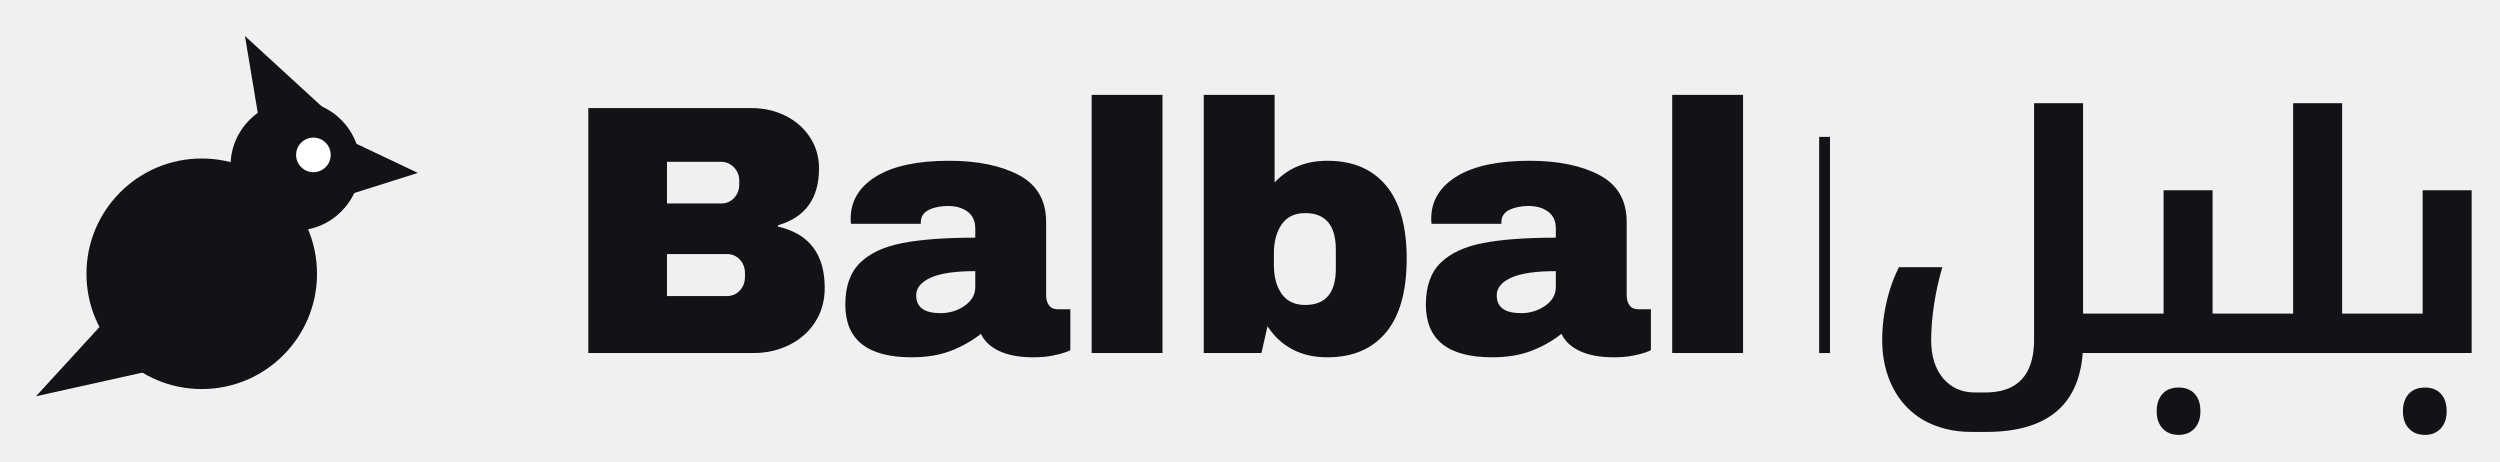
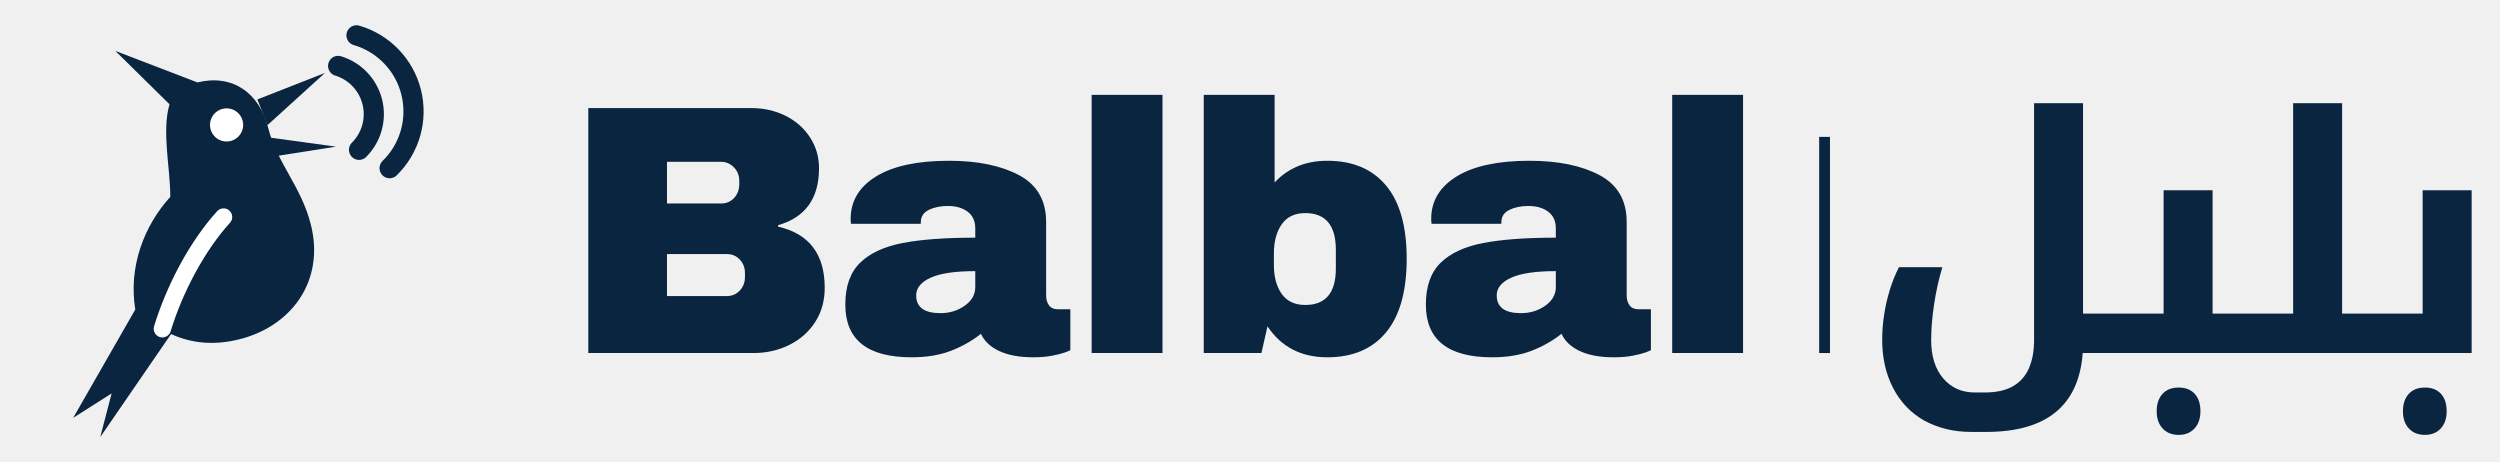
<svg xmlns="http://www.w3.org/2000/svg" viewBox="0 0 347 64" width="347" height="64" role="img" aria-label="Balbal بلبل">
-   <g transform="translate(0 0)">
-     <path d="M16 43 L5 55 L23 51 Z" fill="#111316" />
-     <path d="M36 17 L34 5 L46 16 Z" fill="#111316" />
-     <path d="M48.5 19.5 L58 24 L48.5 27 Z" fill="#111316" />
-     <circle cx="28" cy="38" r="16" fill="#111316" />
-     <circle cx="41" cy="23" r="9" fill="#111316" />
-     <circle cx="43.5" cy="21.5" r="2.4" fill="#FFFFFF" />
+   <g>
+     <path d="M23.524 14.471 16.01 7.068 27.406 11.441C32.258 10.232 36.015 12.902 37.225 17.753C38.434 22.605 41.828 25.881 43.158 31.218C45.094 38.98 40.482 45.283 33.204 47.098C29.808 47.944 26.656 47.7 23.746 46.364L13.914 60.667L15.495 54.605L10.157 57.997L18.776 42.965C17.81 37.023 19.996 31.325 23.637 27.325C23.639 23.202 22.43 18.35 23.524 14.471Z" fill="#0A2540" />
+     <path d="M35.724 13.799 45.112 10.119 37.128 17.365 35.724 13.799ZM37.563 19.112 46.634 20.354 37.707 21.756 37.563 19.112Z" fill="#0A2540" />
+     <path d="M31.032 30.119C27.392 34.118 24.235 40.058 22.534 45.636" fill="none" stroke="#FFFFFF" stroke-width="2.4" stroke-linecap="round" />
+     <circle cx="31.45" cy="17.34" r="2.3" fill="#FFFFFF" />
+     <path d="M46.932 9.15C49.281 9.868 51.082 11.766 51.677 14.15C52.271 16.534 51.572 19.056 49.835 20.793M49.481 4.907C53.236 6.003 56.126 9.01 57.072 12.805C58.018 16.6 56.878 20.612 54.077 23.342" fill="none" stroke="#0A2540" stroke-width="2.8" stroke-linecap="round" />
  </g>
-   <path d="M113.68 23.352Q113.68 29.628 107.997 31.259V31.456Q114.471 32.939 114.471 39.956Q114.471 42.625 113.161 44.676Q111.852 46.727 109.578 47.863Q107.305 49.0 104.587 49.0H81.657V15.0H104.291Q106.86 15.0 109.01 16.062Q111.16 17.125 112.42 19.052Q113.68 20.98 113.68 23.352ZM92.578 28.244H100.09Q101.177 28.244 101.894 27.478Q102.61 26.712 102.61 25.576V25.081Q102.61 23.994 101.869 23.228Q101.128 22.462 100.09 22.462H92.578ZM92.578 41.093H100.881Q101.968 41.093 102.685 40.327Q103.401 39.561 103.401 38.424V37.93Q103.401 36.794 102.685 36.028Q101.968 35.262 100.881 35.262H92.578ZM145.202 30.814V40.994Q145.202 41.834 145.598 42.378Q145.993 42.922 146.784 42.922H148.563V48.605Q148.415 48.703 147.797 48.926Q147.179 49.148 146.042 49.371Q144.906 49.593 143.423 49.593Q140.557 49.593 138.704 48.728Q136.851 47.863 136.159 46.331Q134.281 47.814 131.958 48.703Q129.635 49.593 126.522 49.593Q117.33 49.593 117.33 42.279Q117.33 38.474 119.381 36.472Q121.432 34.471 125.287 33.73Q129.141 32.988 135.368 32.988V31.703Q135.368 30.172 134.306 29.381Q133.243 28.59 131.563 28.59Q130.031 28.59 128.919 29.134Q127.807 29.677 127.807 30.863V31.061H118.121Q118.072 30.814 118.072 30.369Q118.072 26.663 121.605 24.488Q125.138 22.314 131.711 22.314Q137.691 22.314 141.447 24.315Q145.202 26.317 145.202 30.814ZM127.165 40.994Q127.165 43.465 130.525 43.465Q132.452 43.465 133.91 42.427Q135.368 41.39 135.368 39.858V37.634Q131.167 37.634 129.166 38.548Q127.165 39.462 127.165 40.994ZM151.521 49.0V13.172H161.355V49.0Z" fill="#111316" />
-   <path d="M184.229 22.314Q189.517 22.314 192.383 25.749Q195.249 29.183 195.249 35.904Q195.249 42.674 192.383 46.134Q189.517 49.593 184.229 49.593Q178.793 49.593 175.927 45.294L175.087 49.0H167.081V13.172H176.915V25.328Q179.732 22.314 184.229 22.314ZM176.816 35.163V36.794Q176.816 39.265 177.903 40.797Q178.991 42.328 181.165 42.328Q185.415 42.328 185.415 37.288V34.669Q185.415 29.578 181.165 29.578Q178.991 29.578 177.903 31.135Q176.816 32.692 176.816 35.163ZM225.783 30.814V40.994Q225.783 41.834 226.178 42.378Q226.574 42.922 227.365 42.922H229.144V48.605Q228.995 48.703 228.378 48.926Q227.76 49.148 226.623 49.371Q225.487 49.593 224.004 49.593Q221.138 49.593 219.285 48.728Q217.431 47.863 216.74 46.331Q214.862 47.814 212.539 48.703Q210.216 49.593 207.103 49.593Q197.911 49.593 197.911 42.279Q197.911 38.474 199.962 36.472Q202.013 34.471 205.867 33.73Q209.722 32.988 215.949 32.988V31.703Q215.949 30.172 214.886 29.381Q213.824 28.59 212.144 28.59Q210.612 28.59 209.5 29.134Q208.388 29.677 208.388 30.863V31.061H198.702Q198.652 30.814 198.652 30.369Q198.652 26.663 202.186 24.488Q205.719 22.314 212.292 22.314Q218.272 22.314 222.027 24.315Q225.783 26.317 225.783 30.814ZM207.745 40.994Q207.745 43.465 211.106 43.465Q213.033 43.465 214.491 42.427Q215.949 41.39 215.949 39.858V37.634Q211.748 37.634 209.747 38.548Q207.745 39.462 207.745 40.994ZM232.102 49.0V13.172H241.936V49.0Z" fill="#111316" />
-   <rect x="252.5" y="19.0" width="1.5" height="30.0" fill="#111316" />
-   <path d="M289.082 49.0Q288.672 54.476 285.318 57.214Q281.964 59.952 275.667 59.952H273.659Q271.742 59.952 270.1 59.541Q268.457 59.13 267.042 58.354Q264.259 56.757 262.753 53.837Q261.247 50.917 261.247 47.175Q261.247 45.441 261.521 43.661Q261.795 41.881 262.319 40.193Q262.844 38.505 263.574 37.09H269.598Q268.868 39.509 268.457 42.201Q268.046 44.893 268.046 47.22Q268.046 50.551 269.712 52.514Q271.377 54.476 274.115 54.476H275.484Q277.857 54.476 279.363 53.632Q280.869 52.787 281.599 51.145Q282.329 49.502 282.329 47.22V14.32H289.128V43.524H295.06Q295.288 43.524 295.288 43.707V48.772Q295.288 49.0 295.06 49.0ZM302.407 60.362Q300.992 60.362 300.171 59.472Q299.349 58.583 299.349 57.077Q299.349 55.571 300.148 54.681Q300.947 53.791 302.407 53.791Q303.821 53.791 304.62 54.658Q305.418 55.525 305.418 57.077Q305.418 58.583 304.597 59.472Q303.776 60.362 302.407 60.362ZM294.604 49.0Q294.376 49.0 294.376 48.772V43.707Q294.376 43.524 294.604 43.524H300.308V26.412H307.107V43.524H313.039Q313.267 43.524 313.267 43.707V48.772Q313.267 49.0 313.039 49.0ZM312.583 49.0Q312.354 49.0 312.354 48.772V43.707Q312.354 43.524 312.583 43.524H318.287V14.32H325.086V43.524H331.018Q331.246 43.524 331.246 43.707V48.772Q331.246 49.0 331.018 49.0ZM336.585 60.362Q335.17 60.362 334.349 59.472Q333.528 58.583 333.528 57.077Q333.528 55.571 334.326 54.681Q335.125 53.791 336.585 53.791Q337.999 53.791 338.798 54.658Q339.597 55.525 339.597 57.077Q339.597 58.583 338.775 59.472Q337.954 60.362 336.585 60.362ZM330.561 49.0Q330.333 49.0 330.333 48.772V43.707Q330.333 43.524 330.561 43.524H336.265V26.412H343.065V49.0Z" fill="#111316" />
+   <path d="M113.68 23.352Q113.68 29.628 107.997 31.259V31.456Q114.471 32.939 114.471 39.956Q114.471 42.625 113.161 44.676Q111.852 46.727 109.578 47.863Q107.305 49.0 104.587 49.0H81.657V15.0H104.291Q106.86 15.0 109.01 16.062Q111.16 17.125 112.42 19.052Q113.68 20.98 113.68 23.352ZM92.578 28.244H100.09Q101.177 28.244 101.894 27.478Q102.61 26.712 102.61 25.576V25.081Q102.61 23.994 101.869 23.228Q101.128 22.462 100.09 22.462H92.578ZM92.578 41.093H100.881Q101.968 41.093 102.685 40.327Q103.401 39.561 103.401 38.424V37.93Q103.401 36.794 102.685 36.028Q101.968 35.262 100.881 35.262H92.578ZM145.202 30.814V40.994Q145.202 41.834 145.598 42.378Q145.993 42.922 146.784 42.922H148.563V48.605Q148.415 48.703 147.797 48.926Q147.179 49.148 146.042 49.371Q144.906 49.593 143.423 49.593Q140.557 49.593 138.704 48.728Q136.851 47.863 136.159 46.331Q134.281 47.814 131.958 48.703Q129.635 49.593 126.522 49.593Q117.33 49.593 117.33 42.279Q117.33 38.474 119.381 36.472Q121.432 34.471 125.287 33.73Q129.141 32.988 135.368 32.988V31.703Q135.368 30.172 134.306 29.381Q133.243 28.59 131.563 28.59Q130.031 28.59 128.919 29.134Q127.807 29.677 127.807 30.863V31.061H118.121Q118.072 30.814 118.072 30.369Q118.072 26.663 121.605 24.488Q125.138 22.314 131.711 22.314Q137.691 22.314 141.447 24.315Q145.202 26.317 145.202 30.814ZM127.165 40.994Q127.165 43.465 130.525 43.465Q132.452 43.465 133.91 42.427Q135.368 41.39 135.368 39.858V37.634Q131.167 37.634 129.166 38.548Q127.165 39.462 127.165 40.994ZM151.521 49.0V13.172H161.355V49.0Z" fill="#0A2540" />
+   <path d="M184.229 22.314Q189.517 22.314 192.383 25.749Q195.249 29.183 195.249 35.904Q195.249 42.674 192.383 46.134Q189.517 49.593 184.229 49.593Q178.793 49.593 175.927 45.294L175.087 49.0H167.081V13.172H176.915V25.328Q179.732 22.314 184.229 22.314ZM176.816 35.163V36.794Q176.816 39.265 177.903 40.797Q178.991 42.328 181.165 42.328Q185.415 42.328 185.415 37.288V34.669Q185.415 29.578 181.165 29.578Q178.991 29.578 177.903 31.135Q176.816 32.692 176.816 35.163ZM225.783 30.814V40.994Q225.783 41.834 226.178 42.378Q226.574 42.922 227.365 42.922H229.144V48.605Q228.995 48.703 228.378 48.926Q227.76 49.148 226.623 49.371Q225.487 49.593 224.004 49.593Q221.138 49.593 219.285 48.728Q217.431 47.863 216.74 46.331Q214.862 47.814 212.539 48.703Q210.216 49.593 207.103 49.593Q197.911 49.593 197.911 42.279Q197.911 38.474 199.962 36.472Q202.013 34.471 205.867 33.73Q209.722 32.988 215.949 32.988V31.703Q215.949 30.172 214.886 29.381Q213.824 28.59 212.144 28.59Q210.612 28.59 209.5 29.134Q208.388 29.677 208.388 30.863V31.061H198.702Q198.652 30.814 198.652 30.369Q198.652 26.663 202.186 24.488Q205.719 22.314 212.292 22.314Q218.272 22.314 222.027 24.315Q225.783 26.317 225.783 30.814ZM207.745 40.994Q207.745 43.465 211.106 43.465Q213.033 43.465 214.491 42.427Q215.949 41.39 215.949 39.858V37.634Q211.748 37.634 209.747 38.548Q207.745 39.462 207.745 40.994ZM232.102 49.0V13.172H241.936V49.0Z" fill="#0A2540" />
+   <rect x="252.5" y="19.0" width="1.5" height="30.0" fill="#0A2540" />
+   <path d="M289.082 49.0Q288.672 54.476 285.318 57.214Q281.964 59.952 275.667 59.952H273.659Q271.742 59.952 270.1 59.541Q268.457 59.13 267.042 58.354Q264.259 56.757 262.753 53.837Q261.247 50.917 261.247 47.175Q261.247 45.441 261.521 43.661Q261.795 41.881 262.319 40.193Q262.844 38.505 263.574 37.09H269.598Q268.868 39.509 268.457 42.201Q268.046 44.893 268.046 47.22Q268.046 50.551 269.712 52.514Q271.377 54.476 274.115 54.476H275.484Q277.857 54.476 279.363 53.632Q280.869 52.787 281.599 51.145Q282.329 49.502 282.329 47.22V14.32H289.128V43.524H295.06Q295.288 43.524 295.288 43.707V48.772Q295.288 49.0 295.06 49.0ZM302.407 60.362Q300.992 60.362 300.171 59.472Q299.349 58.583 299.349 57.077Q299.349 55.571 300.148 54.681Q300.947 53.791 302.407 53.791Q303.821 53.791 304.62 54.658Q305.418 55.525 305.418 57.077Q305.418 58.583 304.597 59.472Q303.776 60.362 302.407 60.362ZM294.604 49.0Q294.376 49.0 294.376 48.772V43.707Q294.376 43.524 294.604 43.524H300.308V26.412H307.107V43.524H313.039Q313.267 43.524 313.267 43.707V48.772Q313.267 49.0 313.039 49.0ZM312.583 49.0Q312.354 49.0 312.354 48.772V43.707Q312.354 43.524 312.583 43.524H318.287V14.32H325.086V43.524H331.018Q331.246 43.524 331.246 43.707V48.772Q331.246 49.0 331.018 49.0ZM336.585 60.362Q335.17 60.362 334.349 59.472Q333.528 58.583 333.528 57.077Q333.528 55.571 334.326 54.681Q335.125 53.791 336.585 53.791Q337.999 53.791 338.798 54.658Q339.597 55.525 339.597 57.077Q339.597 58.583 338.775 59.472Q337.954 60.362 336.585 60.362ZM330.561 49.0Q330.333 49.0 330.333 48.772V43.707Q330.333 43.524 330.561 43.524H336.265V26.412H343.065V49.0Z" fill="#0A2540" />
</svg>
